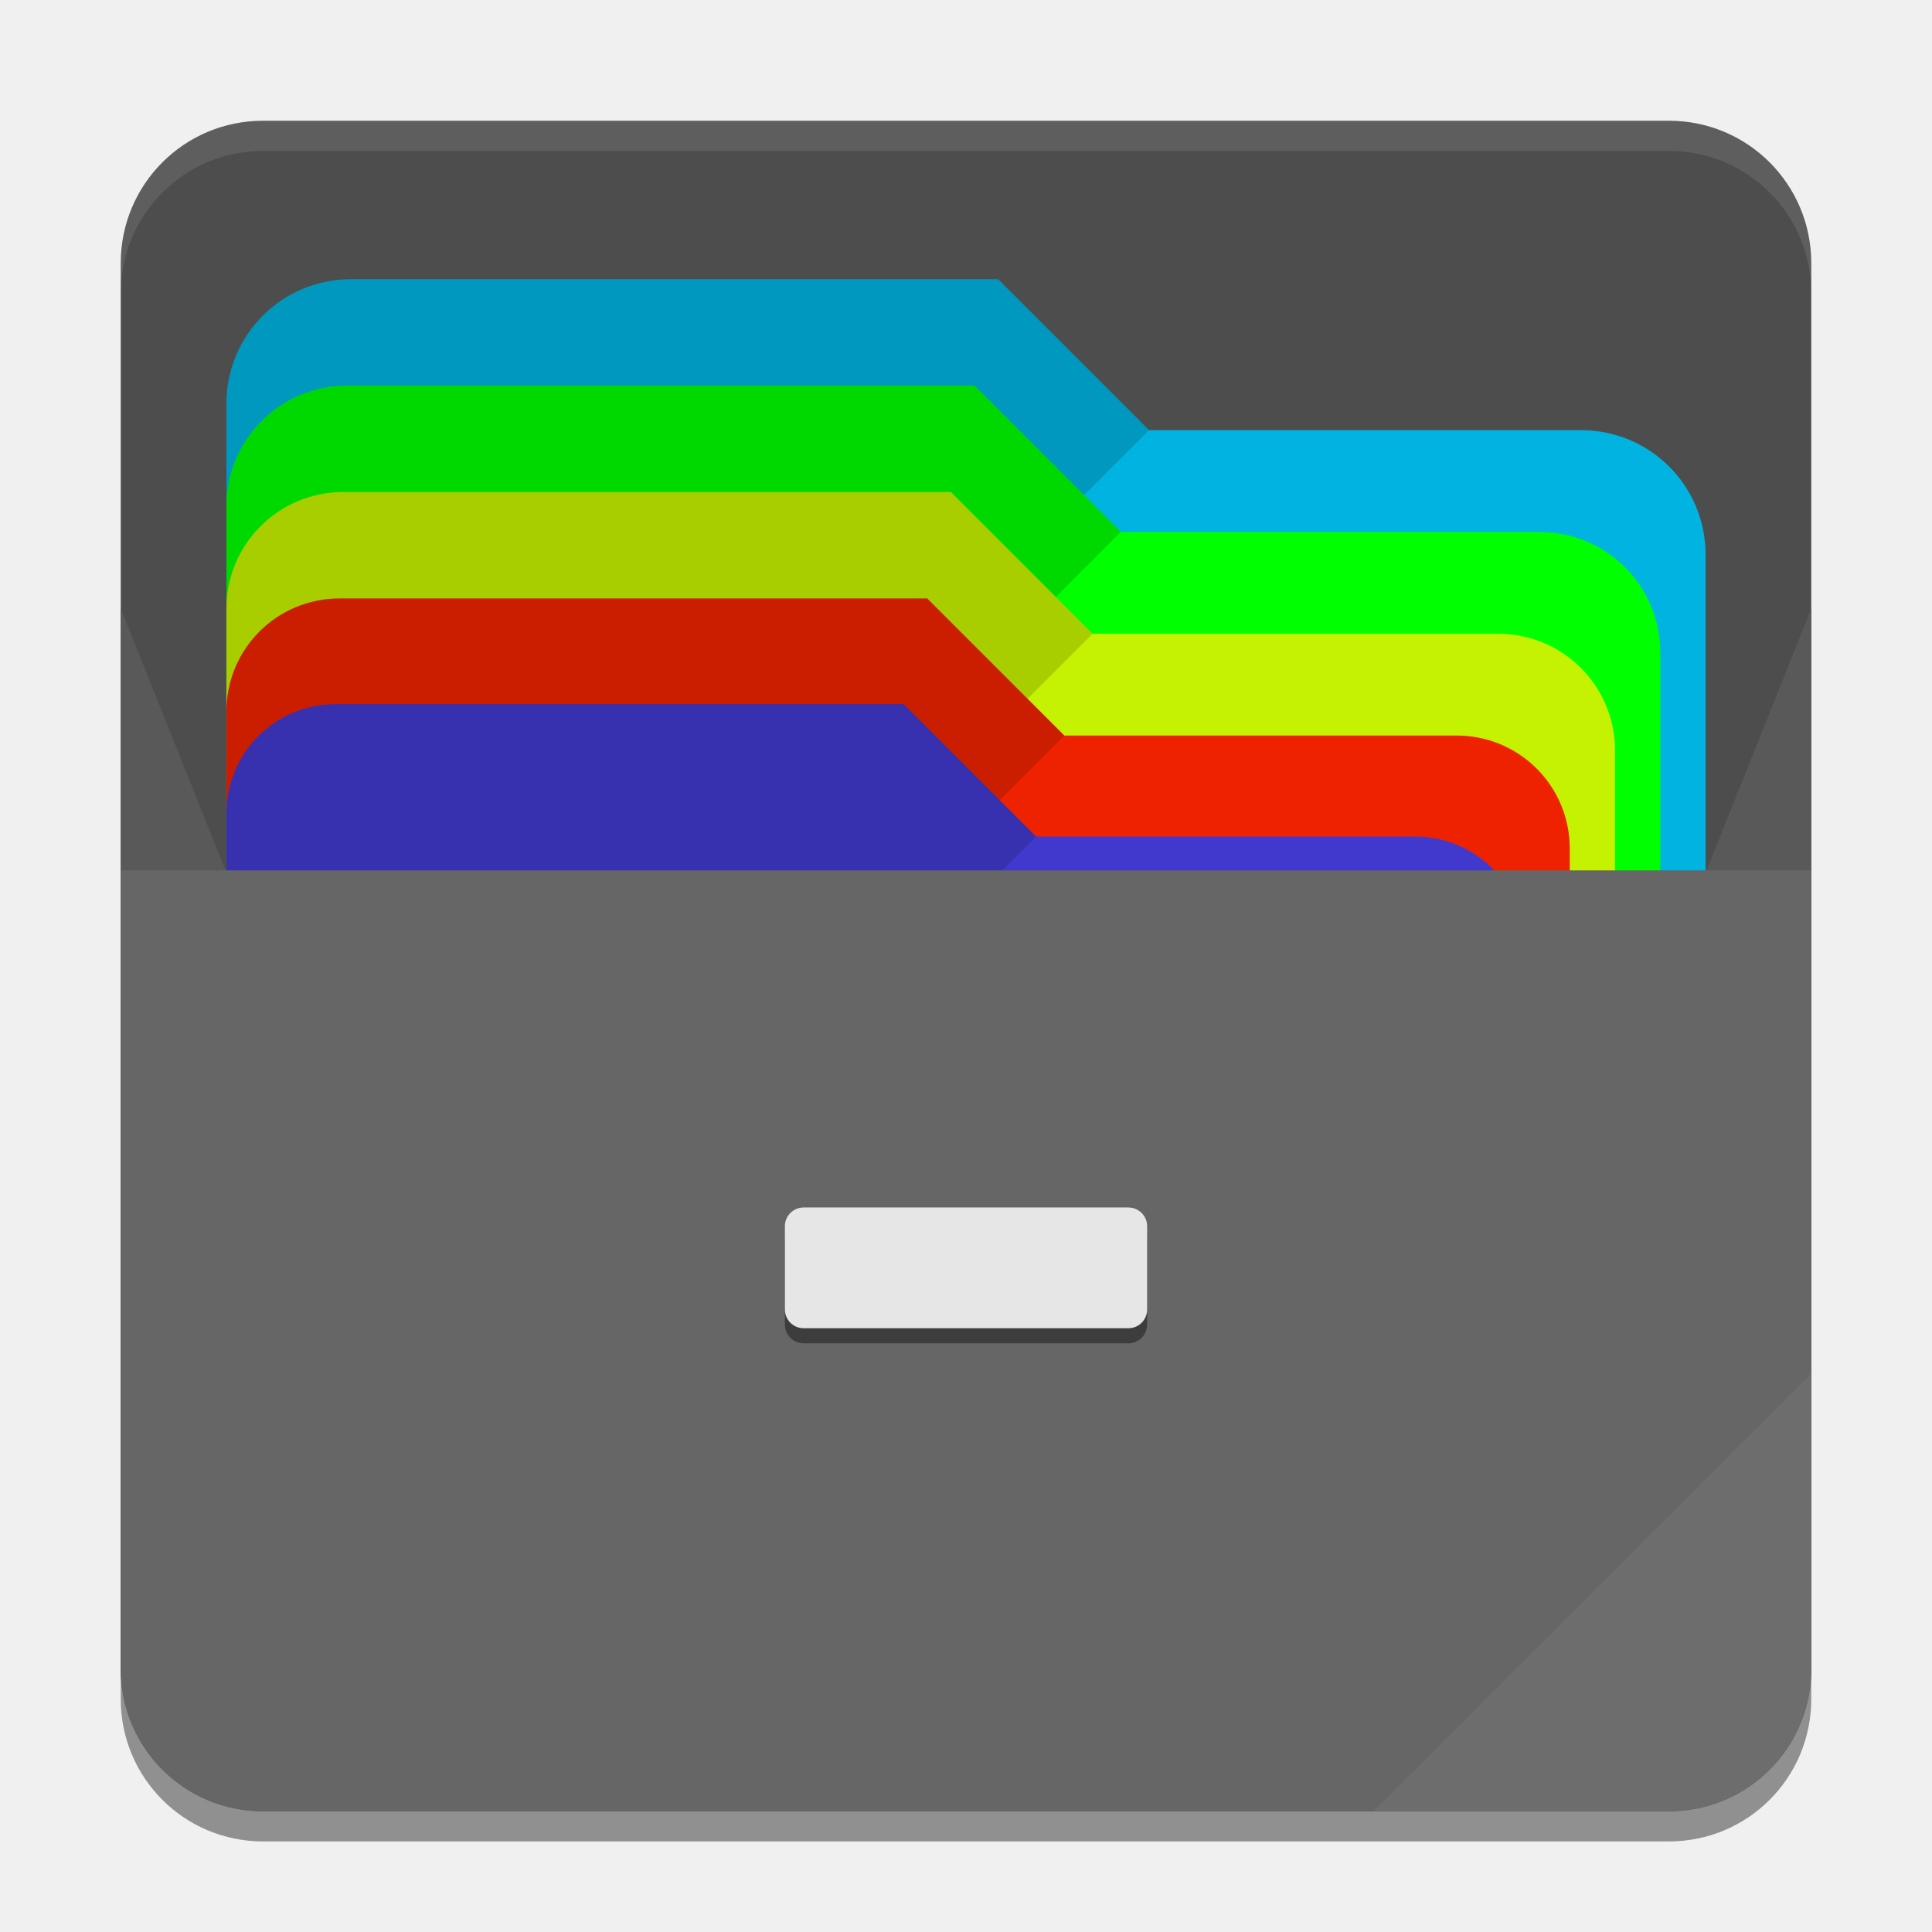
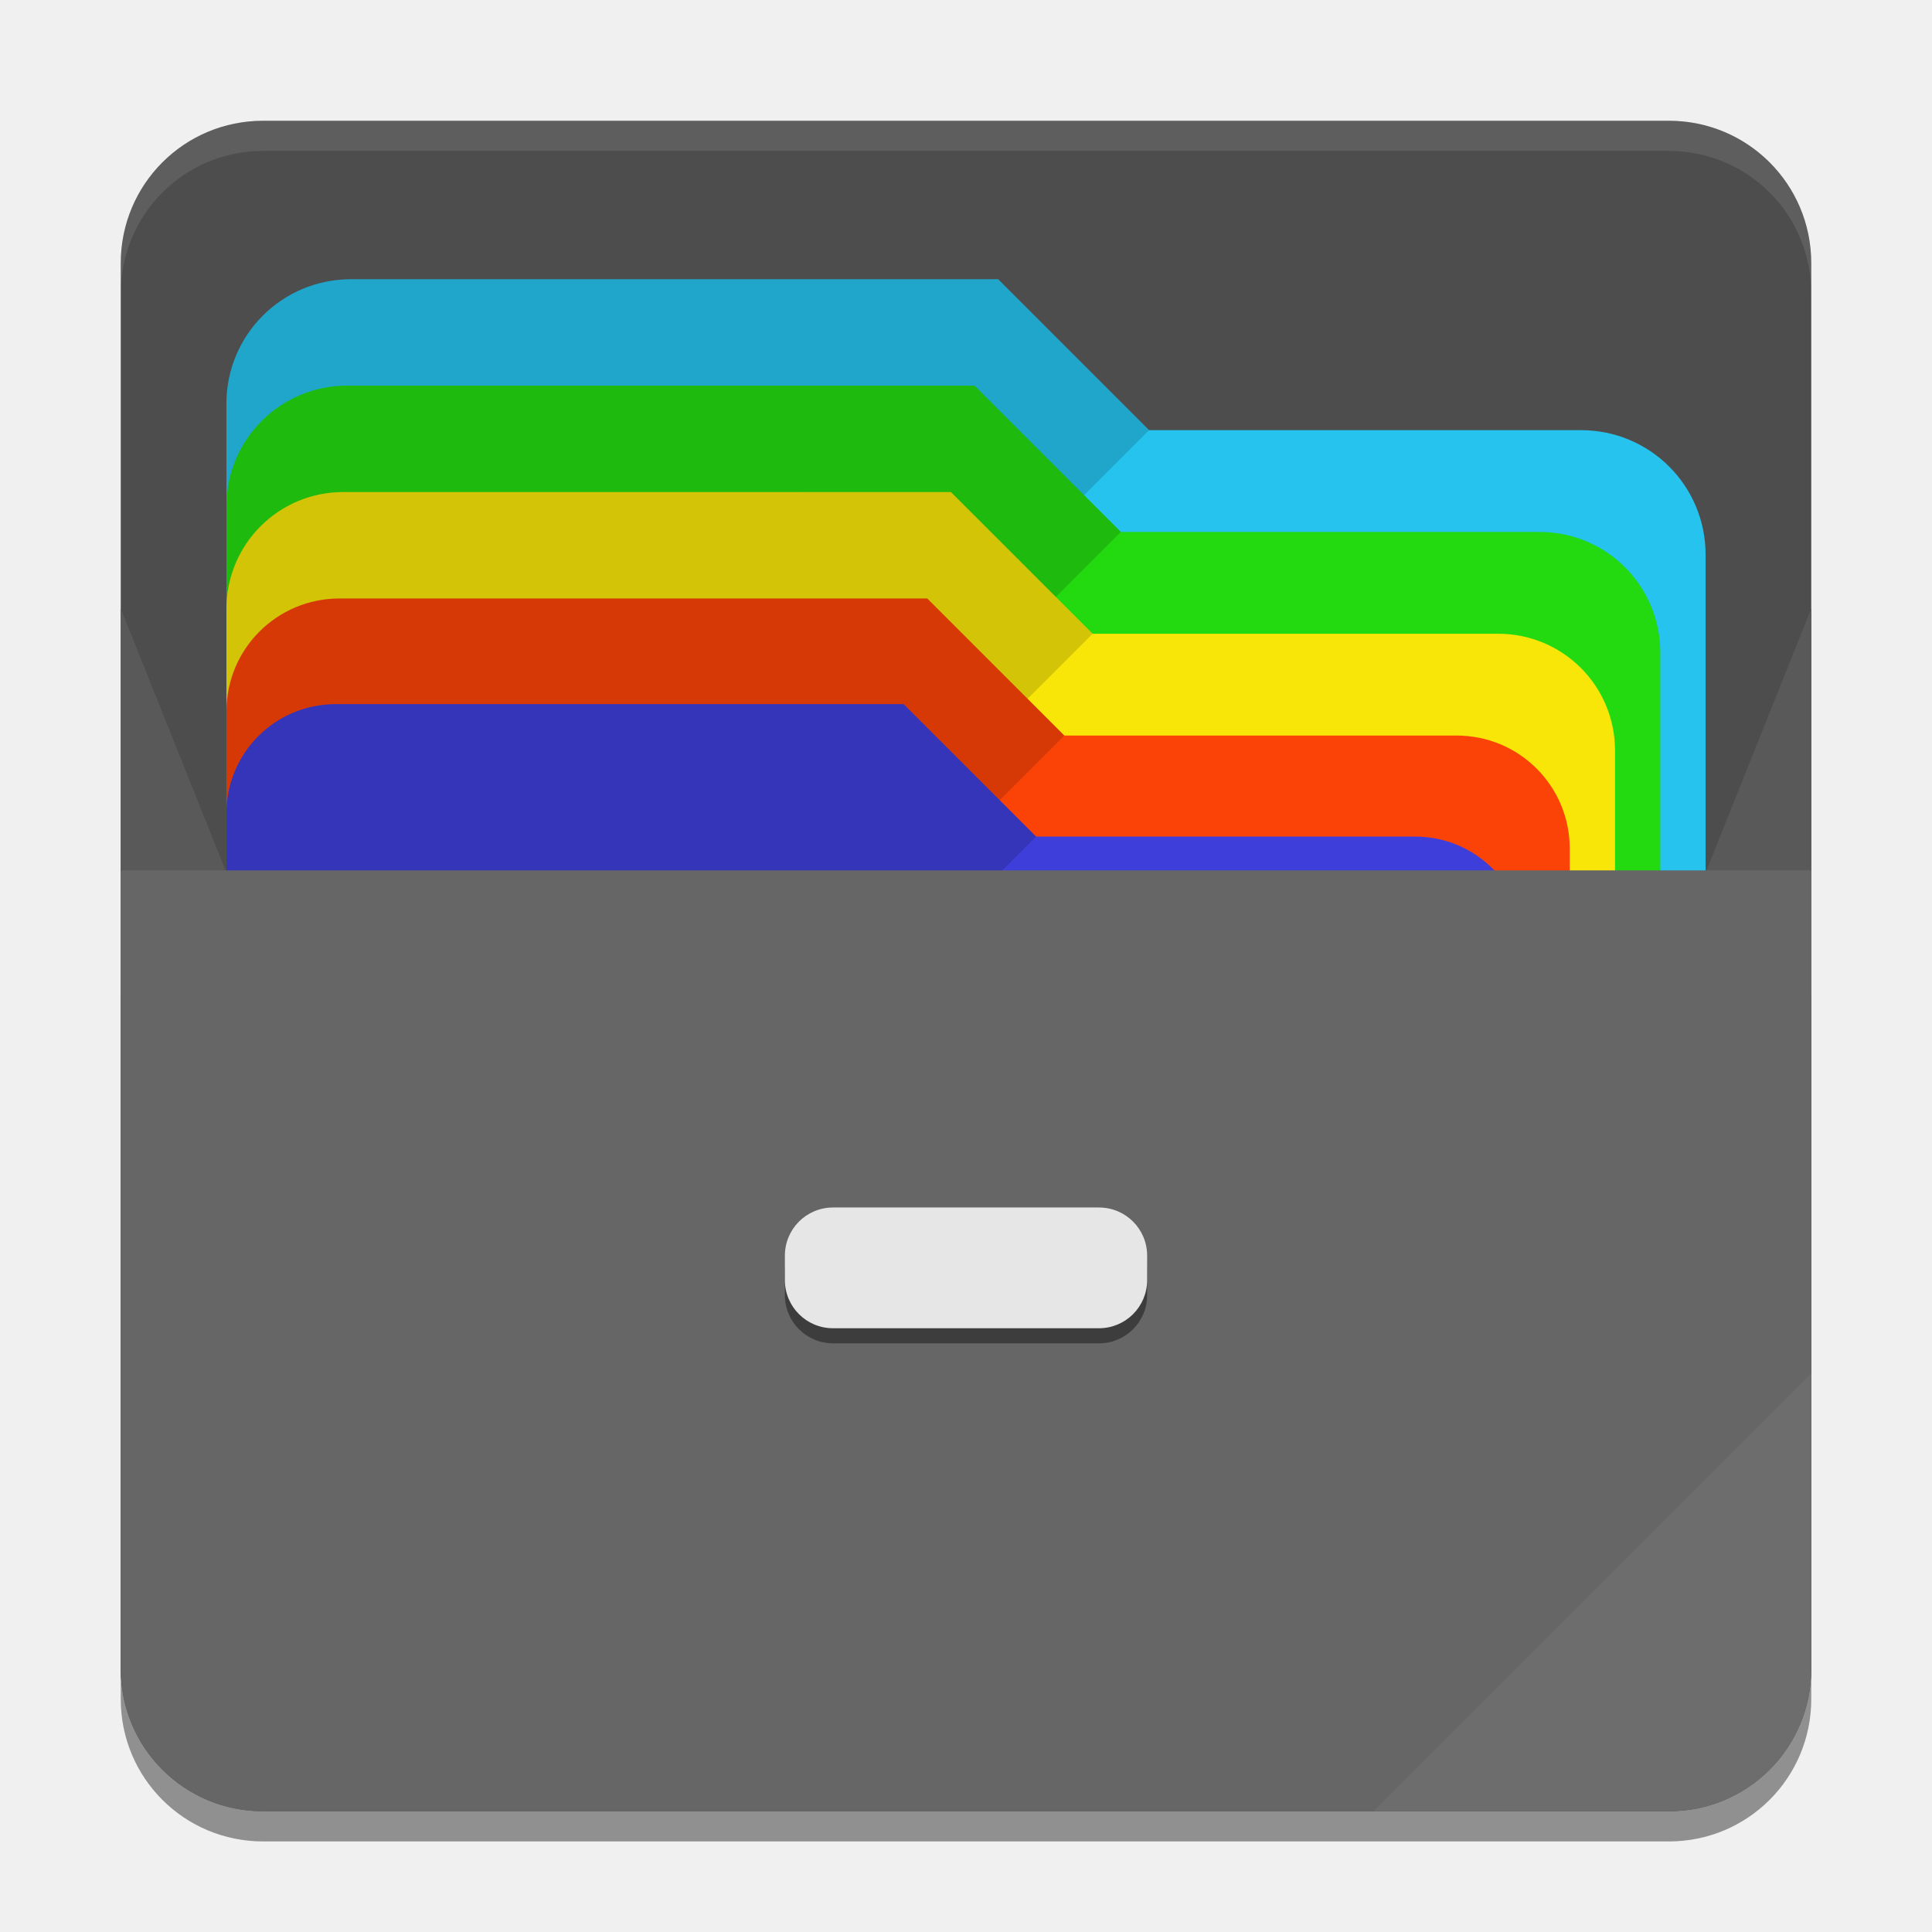
<svg xmlns="http://www.w3.org/2000/svg" id="svg8" version="1.1" viewBox="0 0 67.733 67.733" height="256" width="256">
  <defs id="defs2" />
  <g id="layer1" style="display:inline">
    <g id="layer10" style="display:inline;opacity:0.4">
      <path id="path839" style="display:inline;opacity:1;fill:#000000;fill-opacity:1;stroke-width:0.025;stroke-miterlimit:4;stroke-dasharray:none;paint-order:stroke fill markers" d="m 4.233,34.925 v 24.641 c 0,2.766 2.227,4.992 4.992,4.992 H 58.508 c 2.766,0 4.992,-2.227 4.992,-4.992 V 34.925 Z" />
    </g>
    <g style="display:inline" id="g1174">
-       <path id="rect1168" style="display:inline;fill:#4d4d4d;fill-opacity:1;stroke-width:0.093;stroke-miterlimit:4;stroke-dasharray:none;paint-order:stroke fill markers" d="M 34.869,16 C 24.416,16 16,24.416 16,34.869 V 128 221.131 C 16,231.584 24.416,240 34.869,240 H 221.131 C 231.584,240 240,231.584 240,221.131 V 128 34.869 C 240,24.416 231.584,16 221.131,16 Z" transform="scale(0.2645833)" />
+       <path id="rect1168" style="display:inline;fill:#4d4d4d;fill-opacity:1;stroke-width:0.093;stroke-miterlimit:4;stroke-dasharray:none;paint-order:stroke fill markers" d="M 34.869,16 C 24.416,16 16,24.416 16,34.869 V 221.131 C 16,231.584 24.416,240 34.869,240 H 221.131 C 231.584,240 240,231.584 240,221.131 V 34.869 C 240,24.416 231.584,16 221.131,16 Z" transform="scale(0.2645833)" />
    </g>
    <g id="layer2" style="opacity:0.1">
      <path d="m 9.226,4.233 c -2.766,0 -4.992,2.227 -4.992,4.992 v 1.058 c 0,-2.766 2.227,-4.992 4.992,-4.992 H 58.508 c 2.766,0 4.992,2.227 4.992,4.992 V 9.226 c 0,-2.766 -2.227,-4.992 -4.992,-4.992 z" style="display:inline;opacity:1;fill:#ffffff;fill-opacity:1;stroke-width:0.025;stroke-miterlimit:4;stroke-dasharray:none;paint-order:stroke fill markers" id="path955" />
    </g>
  </g>
  <g id="layer4" style="display:inline">
-     <path id="path885" style="display:inline;fill:#00b3e1;fill-opacity:1;stroke-width:0.022;stroke-miterlimit:4;stroke-dasharray:none;paint-order:stroke fill markers" d="m 12.306,9.79 c -2.42,0 -4.368,1.948 -4.368,4.368 v 10.4 0.049 0.135 5.157 0.195 5.096 2.723 3.097 10.448 c 0,2.42 1.948,4.368 4.368,4.368 h 43.122 c 2.42,0 4.368,-1.948 4.368,-4.368 v -10.448 -11.113 -10.448 c 0,-2.42 -1.948,-4.368 -4.368,-4.368 H 40.285 L 34.993,9.79 Z" />
-     <path id="path869" style="display:inline;opacity:0.15;fill:#000000;fill-opacity:1;stroke-width:0.022;stroke-miterlimit:4;stroke-dasharray:none;paint-order:stroke fill markers" d="m 12.306,9.79 c -2.42,0 -4.368,1.948 -4.368,4.368 v 10.4 h 0.009 c 0.096,-2.334 2.001,-4.185 4.359,-4.185 H 34.993 L 40.285,15.081 34.993,9.79 Z" />
-     <path id="path895" style="display:inline;fill:#00ff00;fill-opacity:1;stroke-width:0.021;stroke-miterlimit:4;stroke-dasharray:none;paint-order:stroke fill markers" d="m 12.172,13.52 c -2.346,0 -4.234,1.889 -4.234,4.234 v 10.082 0.047 0.131 4.999 0.189 4.94 2.64 3.003 10.129 c 0,2.346 1.889,4.234 4.234,4.234 h 41.802 c 2.346,0 4.234,-1.889 4.234,-4.234 V 43.785 33.013 22.884 c 0,-2.346 -1.889,-4.234 -4.234,-4.234 H 39.295 l -5.13,-5.13 z" />
-     <path id="path897" style="display:inline;opacity:0.15;fill:#000000;fill-opacity:1;stroke-width:0.021;stroke-miterlimit:4;stroke-dasharray:none;paint-order:stroke fill markers" d="m 12.172,13.52 c -2.346,0 -4.234,1.889 -4.234,4.234 v 10.082 h 0.009 c 0.093,-2.262 1.94,-4.057 4.225,-4.057 h 21.993 l 5.13,-5.13 -5.13,-5.13 z" />
-     <path id="path903" style="display:inline;fill:#c5f200;fill-opacity:1;stroke-width:0.02;stroke-miterlimit:4;stroke-dasharray:none;paint-order:stroke fill markers" d="m 12.038,17.251 c -2.272,0 -4.101,1.829 -4.101,4.101 v 9.763 0.046 0.127 4.841 0.183 4.784 2.557 2.908 9.809 c 0,2.272 1.829,4.101 4.101,4.101 h 40.482 c 2.272,0 4.101,-1.829 4.101,-4.101 V 46.56 36.128 26.319 c 0,-2.272 -1.829,-4.101 -4.101,-4.101 H 38.304 L 33.337,17.251 Z" />
-     <path id="path905" style="display:inline;opacity:0.15;fill:#000000;fill-opacity:1;stroke-width:0.02;stroke-miterlimit:4;stroke-dasharray:none;paint-order:stroke fill markers" d="m 12.038,17.251 c -2.272,0 -4.101,1.829 -4.101,4.101 v 9.763 h 0.009 C 8.037,28.924 9.825,27.186 12.038,27.186 H 33.337 l 4.968,-4.968 -4.968,-4.968 z" />
-     <path id="path907" style="display:inline;fill:#ef2200;fill-opacity:1;stroke-width:0.02;stroke-miterlimit:4;stroke-dasharray:none;paint-order:stroke fill markers" d="m 11.905,20.981 c -2.198,0 -3.967,1.769 -3.967,3.967 v 9.445 0.044 0.123 4.683 0.177 4.628 2.473 2.813 9.489 c 0,2.198 1.769,3.967 3.967,3.967 h 39.162 c 2.198,0 3.967,-1.769 3.967,-3.967 V 49.335 39.243 29.754 c 0,-2.198 -1.769,-3.967 -3.967,-3.967 H 37.314 l -4.806,-4.806 z" />
-     <path id="path909" style="display:inline;opacity:0.15;fill:#000000;fill-opacity:1;stroke-width:0.02;stroke-miterlimit:4;stroke-dasharray:none;paint-order:stroke fill markers" d="m 11.905,20.981 c -2.198,0 -3.967,1.769 -3.967,3.967 v 9.445 h 0.008 c 0.087,-2.119 1.817,-3.8 3.959,-3.8 h 20.604 l 4.806,-4.806 -4.806,-4.806 z" />
-     <path id="path924" style="display:inline;fill:#4139ce;fill-opacity:1;stroke-width:0.072;stroke-miterlimit:4;stroke-dasharray:none;paint-order:stroke fill markers" d="M 44.488 93.301 C 36.462 93.301 30 99.763 30 107.789 L 30 142.281 L 30 142.443 L 30 142.891 L 30 159.994 L 30 160.643 L 30 177.545 L 30 186.578 L 30 196.852 L 30 209.68 L 202 209.68 L 202 196.852 L 202 159.994 L 202 125.34 C 202 117.314 195.538 110.852 187.512 110.852 L 137.287 110.852 L 119.736 93.301 L 44.488 93.301 z " transform="scale(0.2645833)" />
-     <path id="path926" style="display:inline;opacity:0.15;fill:#000000;fill-opacity:1;stroke-width:0.019;stroke-miterlimit:4;stroke-dasharray:none;paint-order:stroke fill markers" d="m 11.771,24.686 c -2.124,0 -3.833,1.71 -3.833,3.833 v 9.126 h 0.008 C 8.03,35.598 9.702,33.973 11.771,33.973 h 19.909 l 4.644,-4.644 -4.644,-4.644 z" />
-     <path id="path953" style="opacity:1;fill:#595959;fill-opacity:1;stroke-width:1.552;stroke-linecap:round;stroke-linejoin:round;paint-order:stroke fill markers" d="m 4.233,21.333 v 9.26 h 3.704 z m 59.267,0 -3.704,9.26 h 3.704 z" />
-     <path id="path934" clip-path="none" style="display:inline;fill:#666666;fill-opacity:1;stroke-width:0.093;stroke-miterlimit:4;stroke-dasharray:none;paint-order:stroke fill markers" d="M 16 115.328 L 16 128 L 16 221.131 C 16 231.584 24.416 240 34.869 240 L 221.131 240 C 231.584 240 240 231.584 240 221.131 L 240 128 L 240 115.328 L 16 115.328 z " transform="scale(0.2645833)" />
-     <g id="g949">
-       <rect style="opacity:0.4;fill:#000000;fill-opacity:1;stroke-width:0.746;stroke-linecap:round;stroke-linejoin:round;paint-order:stroke fill markers" id="rect922" width="12.7" height="4.233" x="27.517" y="42.862" ry="0.657" />
-       <rect style="opacity:1;fill:#e6e6e6;fill-opacity:1;stroke-width:0.746;stroke-linecap:round;stroke-linejoin:round;paint-order:stroke fill markers" id="rect920" width="12.7" height="4.233" x="27.517" y="42.333" ry="0.657" />
+     <g id="g6">
+       <path id="path885" style="display:inline;fill:#25c3ed;fill-opacity:1;stroke-width:0.022;stroke-miterlimit:4;stroke-dasharray:none;paint-order:stroke fill markers" d="M 12.306 9.79 C 9.886 9.79 7.938 11.738 7.938 14.158 L 7.938 46.567 L 59.796 46.567 L 59.796 19.449 C 59.796 17.03 57.848 15.081 55.428 15.081 L 40.285 15.081 L 34.993 9.79 L 12.306 9.79 z " />
+       <path id="path869" style="display:inline;opacity:0.15;fill:#000000;fill-opacity:1;stroke-width:0.022;stroke-miterlimit:4;stroke-dasharray:none;paint-order:stroke fill markers" d="m 12.306,9.79 c -2.42,0 -4.368,1.948 -4.368,4.368 v 10.4 h 0.009 c 0.096,-2.334 2.001,-4.185 4.359,-4.185 H 34.993 L 40.285,15.081 34.993,9.79 Z" />
    </g>
-     <path id="path963" style="opacity:0.05;fill:#ffffff;fill-opacity:1;stroke-width:6.144;stroke-linecap:round;stroke-linejoin:round;paint-order:stroke fill markers" d="M 240 182 L 182 240 L 221.131 240 C 231.584 240 240 231.584 240 221.131 L 240 182 z " transform="scale(0.2645833)" />
+     <g id="g5">
+       <path id="path895" style="display:inline;fill:#23da11;fill-opacity:1;stroke-width:0.021;stroke-miterlimit:4;stroke-dasharray:none;paint-order:stroke fill markers" d="M 12.172 13.52 C 9.826 13.52 7.938 15.409 7.938 17.754 L 7.938 46.567 L 58.208 46.567 L 58.208 22.884 C 58.208 20.539 56.32 18.65 53.974 18.65 L 39.295 18.65 L 34.165 13.52 L 12.172 13.52 z " />
+       <path id="path897" style="display:inline;opacity:0.15;fill:#000000;fill-opacity:1;stroke-width:0.021;stroke-miterlimit:4;stroke-dasharray:none;paint-order:stroke fill markers" d="m 12.172,13.52 c -2.346,0 -4.234,1.889 -4.234,4.234 v 10.082 h 0.009 c 0.093,-2.262 1.94,-4.057 4.225,-4.057 h 21.993 l 5.13,-5.13 -5.13,-5.13 z" />
+     </g>
+     <g id="g4">
+       <path id="path903" style="display:inline;fill:#f8e608;fill-opacity:1;stroke-width:0.02;stroke-miterlimit:4;stroke-dasharray:none;paint-order:stroke fill markers" d="M 12.038 17.251 C 9.766 17.251 7.938 19.08 7.938 21.352 L 7.938 46.567 L 56.621 46.567 L 56.621 26.319 C 56.621 24.048 54.792 22.218 52.52 22.218 L 38.305 22.218 L 33.337 17.251 L 12.038 17.251 z " />
+       <path id="path905" style="display:inline;opacity:0.15;fill:#000000;fill-opacity:1;stroke-width:0.02;stroke-miterlimit:4;stroke-dasharray:none;paint-order:stroke fill markers" d="m 12.038,17.251 c -2.272,0 -4.101,1.829 -4.101,4.101 v 9.763 h 0.009 C 8.037,28.924 9.825,27.186 12.038,27.186 H 33.337 l 4.968,-4.968 -4.968,-4.968 z" />
+     </g>
+     <g id="g3">
+       <path id="path907" style="display:inline;fill:#fc4307;fill-opacity:1;stroke-width:0.02;stroke-miterlimit:4;stroke-dasharray:none;paint-order:stroke fill markers" d="M 11.905 20.982 C 9.707 20.982 7.938 22.751 7.938 24.948 L 7.938 46.567 L 55.033 46.567 L 55.033 29.754 C 55.033 27.557 53.264 25.787 51.066 25.787 L 37.314 25.787 L 32.509 20.982 L 11.905 20.982 z " />
+       <path id="path909" style="display:inline;opacity:0.15;fill:#000000;fill-opacity:1;stroke-width:0.02;stroke-miterlimit:4;stroke-dasharray:none;paint-order:stroke fill markers" d="m 11.905,20.981 c -2.198,0 -3.967,1.769 -3.967,3.967 v 9.445 h 0.008 c 0.087,-2.119 1.817,-3.8 3.959,-3.8 h 20.604 l 4.806,-4.806 -4.806,-4.806 z" />
+     </g>
+     <g id="g2">
+       <path id="path924" style="display:inline;fill:#3e3eda;fill-opacity:1;stroke-width:0.072;stroke-miterlimit:4;stroke-dasharray:none;paint-order:stroke fill markers" d="M 44.488 93.301 C 36.462 93.301 30 99.763 30 107.789 L 30 176 L 202 176 L 202 125.34 C 202 117.314 195.538 110.852 187.512 110.852 L 137.287 110.852 L 119.736 93.301 L 44.488 93.301 z " transform="scale(0.2645833)" />
+       <path id="path926" style="display:inline;opacity:0.15;fill:#000000;fill-opacity:1;stroke-width:0.019;stroke-miterlimit:4;stroke-dasharray:none;paint-order:stroke fill markers" d="m 11.771,24.686 c -2.124,0 -3.833,1.71 -3.833,3.833 v 9.126 h 0.008 C 8.03,35.598 9.702,33.973 11.771,33.973 h 19.909 l 4.644,-4.644 -4.644,-4.644 z" />
+     </g>
+     <g id="g1" style="display:inline">
+       <path id="path953" style="opacity:1;fill:#595959;fill-opacity:1;stroke-width:1.552;stroke-linecap:round;stroke-linejoin:round;paint-order:stroke fill markers" d="m 4.233,21.333 v 9.26 h 3.704 z m 59.267,0 -3.704,9.26 h 3.704 z" />
+       <path id="path934" clip-path="none" style="display:inline;fill:#666666;fill-opacity:1;stroke-width:0.093;stroke-miterlimit:4;stroke-dasharray:none;paint-order:stroke fill markers" d="M 16,115.328 V 221.131 C 16,231.584 24.416,240 34.869,240 H 221.131 C 231.584,240 240,231.584 240,221.131 V 115.328 Z" transform="scale(0.2645833)" />
+       <g id="g949">
+         <rect style="opacity:0.4;fill:#000000;fill-opacity:1;stroke-width:0.746;stroke-linecap:round;stroke-linejoin:round;paint-order:stroke fill markers" id="rect1" width="12.7" height="4.233" x="27.517" y="42.862" ry="1.686" rx="1.686" />
+         <rect style="opacity:1;fill:#e6e6e6;fill-opacity:1;stroke-width:0.746;stroke-linecap:round;stroke-linejoin:round;paint-order:stroke fill markers" id="rect920" width="12.7" height="4.233" x="27.517" y="42.333" ry="1.686" />
+       </g>
+     </g>
+   </g>
+   <g id="layer3">
+     <path id="path963" style="display:inline;opacity:0.05;fill:#ffffff;fill-opacity:1;stroke-width:6.144;stroke-linecap:round;stroke-linejoin:round;paint-order:stroke fill markers" d="M 240 182 L 182 240 L 221.131 240 C 231.584 240 240 231.584 240 221.131 L 240 182 z " transform="scale(0.2645833)" />
  </g>
</svg>
